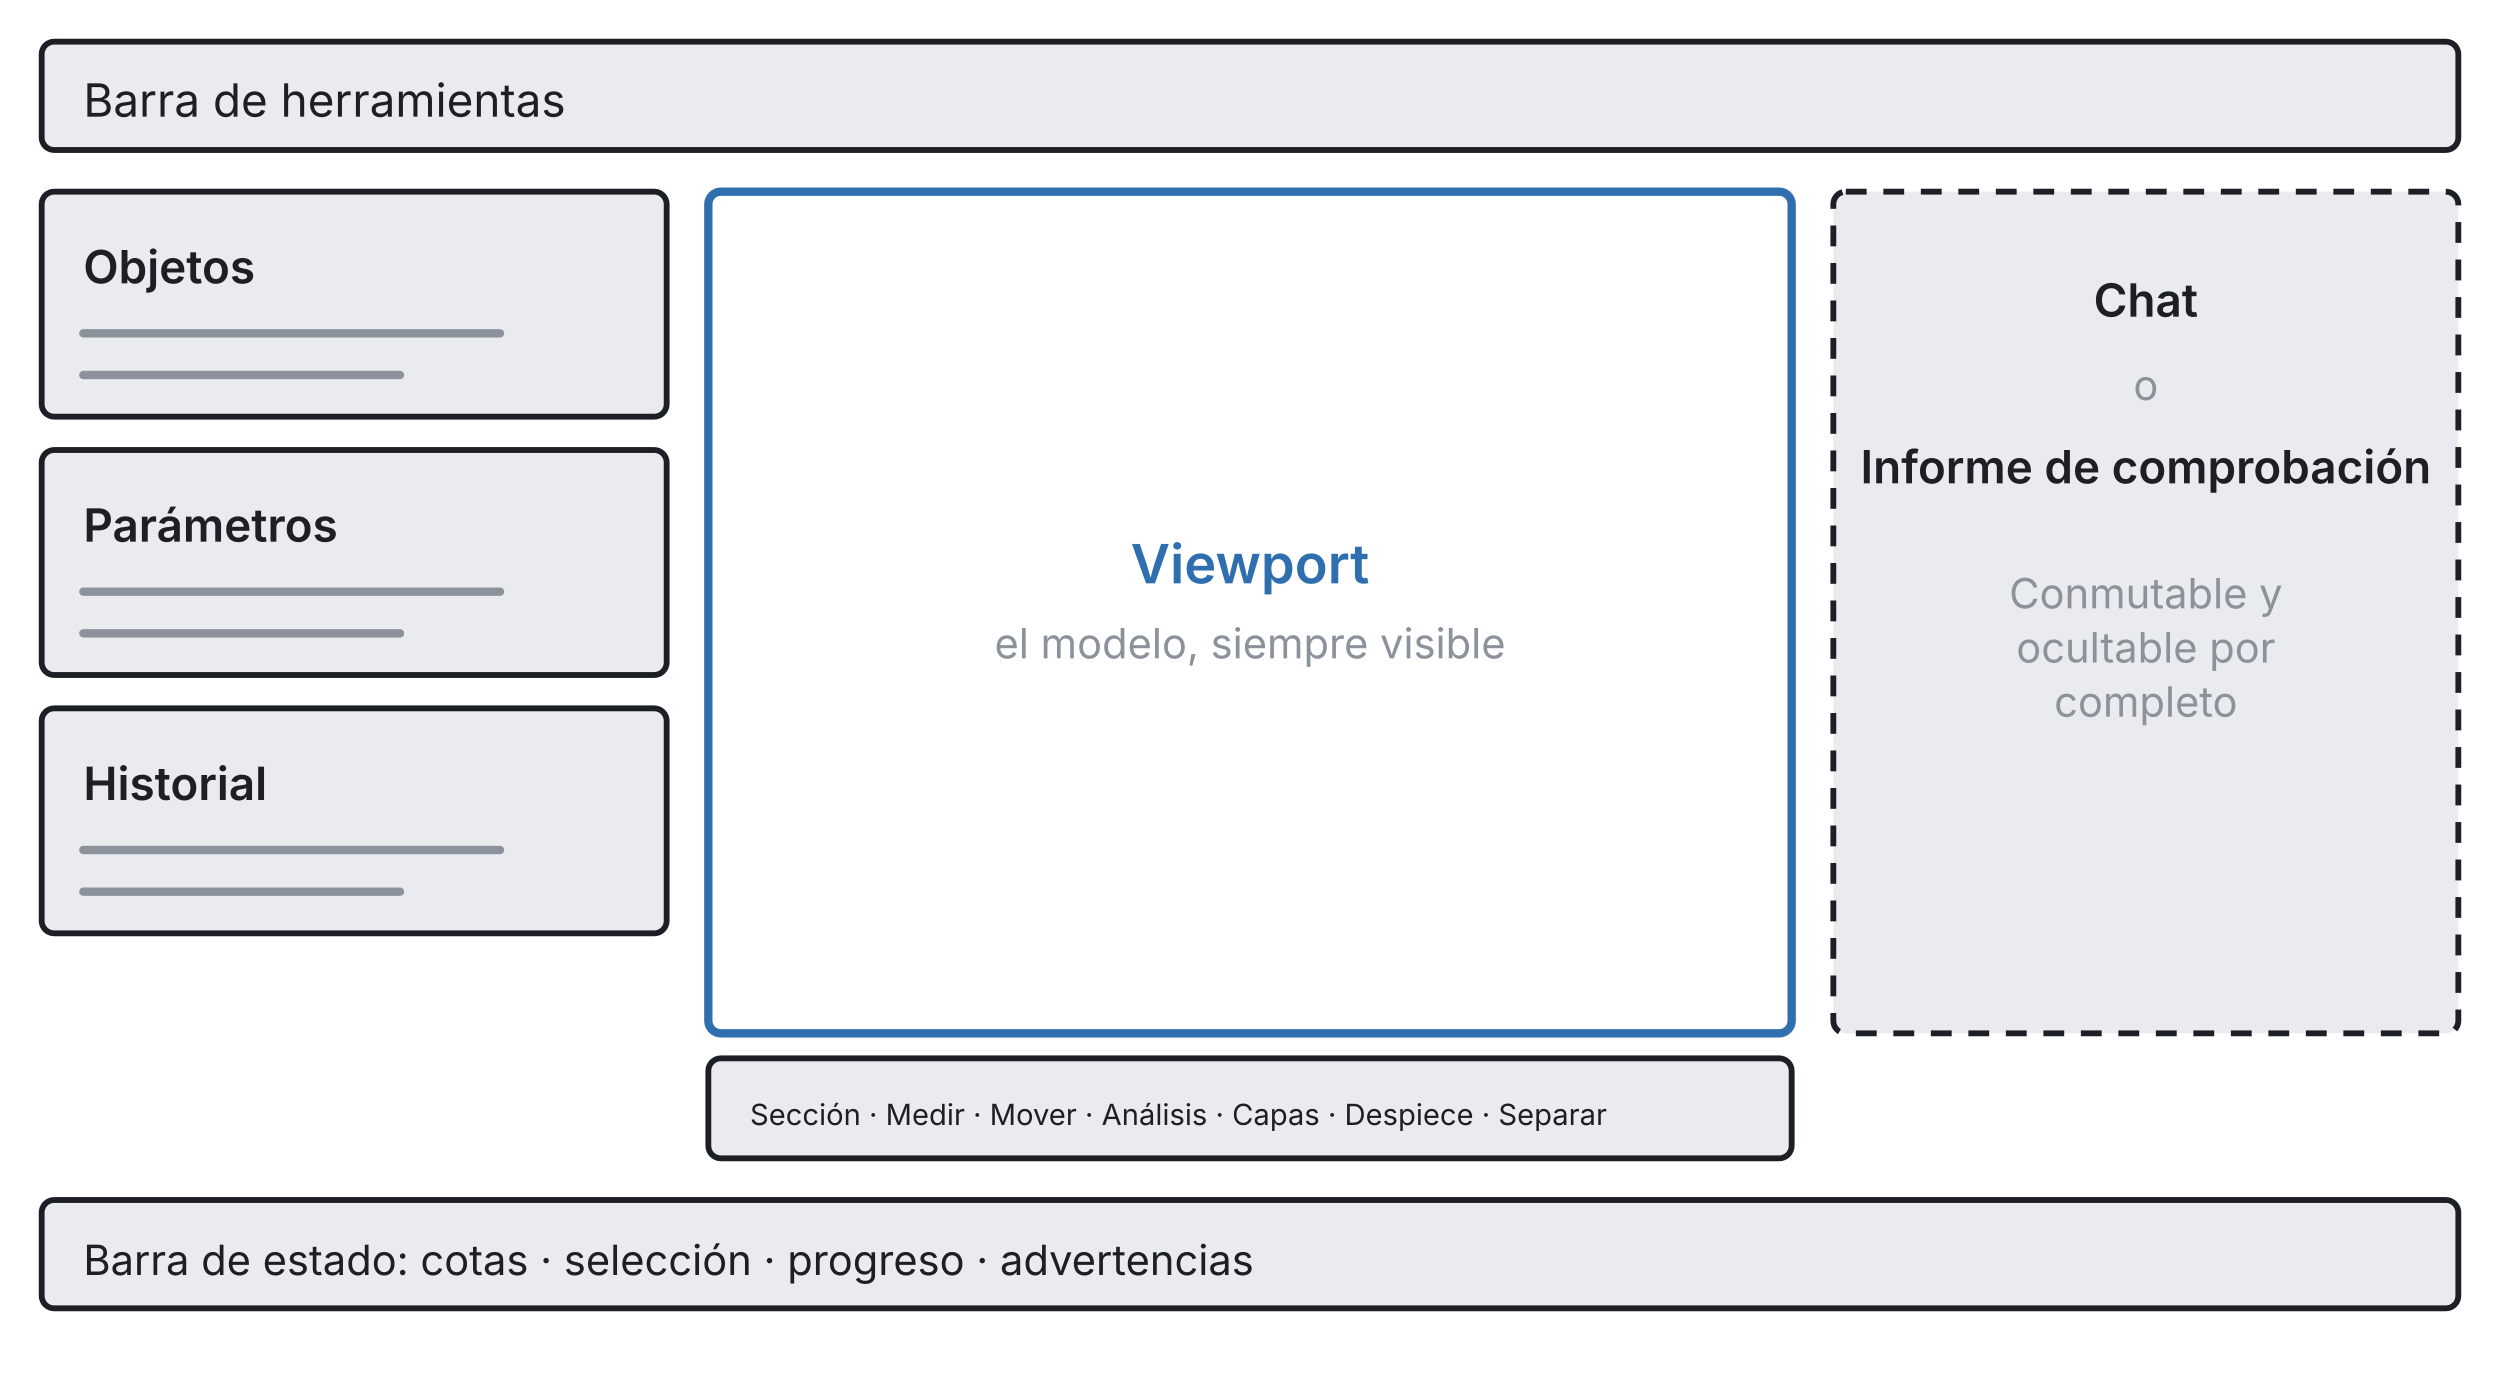
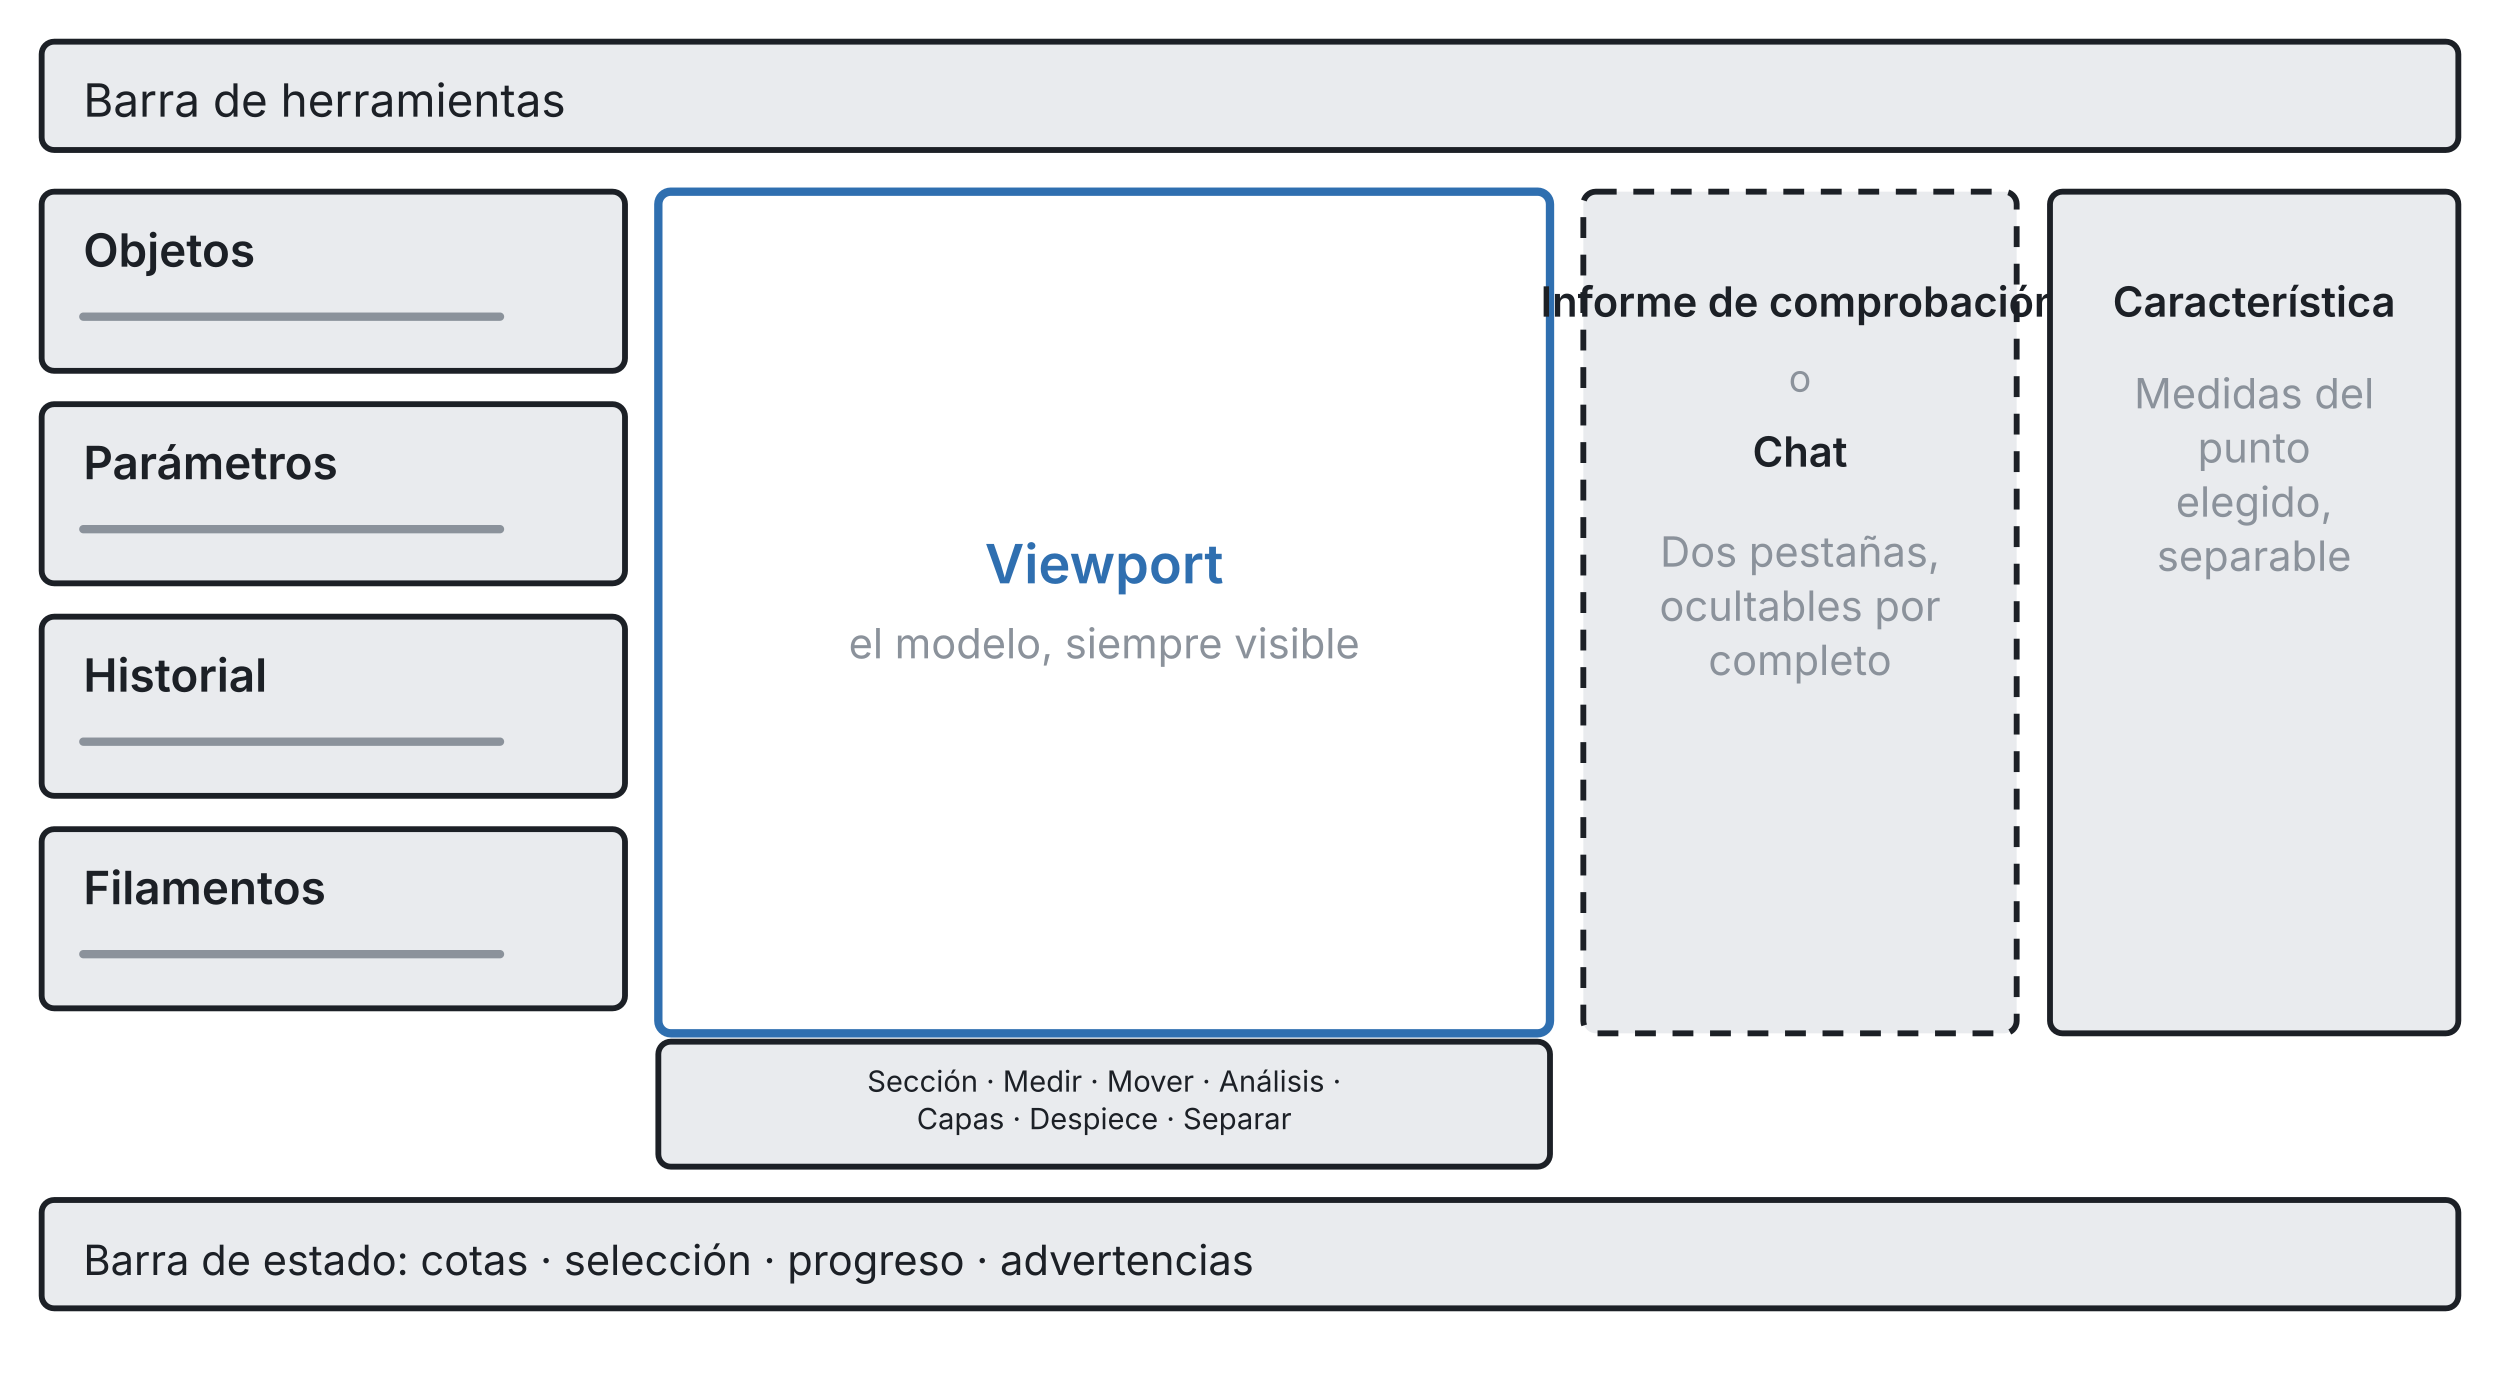
<svg xmlns="http://www.w3.org/2000/svg" viewBox="0 0 600 330" width="600" height="330">
  <rect x="0" y="0" width="600" height="330" fill="#ffffff" />
  <rect x="10" y="10" width="580" height="26" rx="3" fill="#e9ebee" stroke="#1c2026" stroke-width="1.4" />
  <text x="20" y="28" fill="#1c2026" font-size="11" font-family="system-ui, -apple-system, Segoe UI, sans-serif" text-anchor="start">Barra de herramientas</text>
-   <rect x="10" y="46" width="150" height="54" rx="3" fill="#e9ebee" stroke="#1c2026" stroke-width="1.4" />
-   <text x="20" y="68" fill="#1c2026" font-size="11" font-family="system-ui, -apple-system, Segoe UI, sans-serif" text-anchor="start" font-weight="600">Objetos</text>
-   <line x1="20" y1="80" x2="120" y2="80" stroke="#8b929b" stroke-width="2" stroke-linecap="round" />
-   <line x1="20" y1="90" x2="96" y2="90" stroke="#8b929b" stroke-width="2" stroke-linecap="round" />
-   <rect x="10" y="108" width="150" height="54" rx="3" fill="#e9ebee" stroke="#1c2026" stroke-width="1.4" />
-   <text x="20" y="130" fill="#1c2026" font-size="11" font-family="system-ui, -apple-system, Segoe UI, sans-serif" text-anchor="start" font-weight="600">Parámetros</text>
-   <line x1="20" y1="142" x2="120" y2="142" stroke="#8b929b" stroke-width="2" stroke-linecap="round" />
-   <line x1="20" y1="152" x2="96" y2="152" stroke="#8b929b" stroke-width="2" stroke-linecap="round" />
-   <rect x="10" y="170" width="150" height="54" rx="3" fill="#e9ebee" stroke="#1c2026" stroke-width="1.4" />
-   <text x="20" y="192" fill="#1c2026" font-size="11" font-family="system-ui, -apple-system, Segoe UI, sans-serif" text-anchor="start" font-weight="600">Historial</text>
-   <line x1="20" y1="204" x2="120" y2="204" stroke="#8b929b" stroke-width="2" stroke-linecap="round" />
-   <line x1="20" y1="214" x2="96" y2="214" stroke="#8b929b" stroke-width="2" stroke-linecap="round" />
-   <rect x="170" y="46" width="260" height="202" rx="3" fill="none" stroke="#2f6fb0" stroke-width="2" />
-   <text x="300" y="140" fill="#2f6fb0" font-size="13" font-family="system-ui, -apple-system, Segoe UI, sans-serif" text-anchor="middle" font-weight="600">Viewport</text>
-   <text x="300" y="158" fill="#8b929b" font-size="10" font-family="system-ui, -apple-system, Segoe UI, sans-serif" text-anchor="middle">el modelo, siempre visible</text>
-   <rect x="440" y="46" width="150" height="202" rx="3" fill="#e9ebee" stroke="#1c2026" stroke-width="1.4" stroke-dasharray="5 4" />
-   <text x="515" y="76" fill="#1c2026" font-size="11" font-family="system-ui, -apple-system, Segoe UI, sans-serif" text-anchor="middle" font-weight="600">Chat</text>
-   <text x="515" y="96" fill="#8b929b" font-size="10" font-family="system-ui, -apple-system, Segoe UI, sans-serif" text-anchor="middle">o</text>
-   <text x="515" y="116" fill="#1c2026" font-size="11" font-family="system-ui, -apple-system, Segoe UI, sans-serif" text-anchor="middle" font-weight="600">Informe de comprobación</text>
-   <text x="515" y="146" fill="#8b929b" font-size="10" font-family="system-ui, -apple-system, Segoe UI, sans-serif" text-anchor="middle">Conmutable y</text>
-   <text x="515" y="159" fill="#8b929b" font-size="10" font-family="system-ui, -apple-system, Segoe UI, sans-serif" text-anchor="middle">ocultable por</text>
-   <text x="515" y="172" fill="#8b929b" font-size="10" font-family="system-ui, -apple-system, Segoe UI, sans-serif" text-anchor="middle">completo</text>
-   <rect x="170" y="254" width="260" height="24" rx="3" fill="#e9ebee" stroke="#1c2026" stroke-width="1.4" />
-   <text x="180" y="270" fill="#1c2026" font-size="7" font-family="system-ui, -apple-system, Segoe UI, sans-serif" text-anchor="start">Sección · Medir · Mover · Análisis · Capas · Despiece · Separar</text>
+   <rect x="10" y="46" width="140" height="43" rx="3" fill="#e9ebee" stroke="#1c2026" stroke-width="1.4" />
+   <text x="20" y="64" fill="#1c2026" font-size="11" font-family="system-ui, -apple-system, Segoe UI, sans-serif" text-anchor="start" font-weight="600">Objetos</text>
+   <line x1="20" y1="76" x2="120" y2="76" stroke="#8b929b" stroke-width="2" stroke-linecap="round" />
+   <rect x="10" y="97" width="140" height="43" rx="3" fill="#e9ebee" stroke="#1c2026" stroke-width="1.4" />
+   <text x="20" y="115" fill="#1c2026" font-size="11" font-family="system-ui, -apple-system, Segoe UI, sans-serif" text-anchor="start" font-weight="600">Parámetros</text>
+   <line x1="20" y1="127" x2="120" y2="127" stroke="#8b929b" stroke-width="2" stroke-linecap="round" />
+   <rect x="10" y="148" width="140" height="43" rx="3" fill="#e9ebee" stroke="#1c2026" stroke-width="1.4" />
+   <text x="20" y="166" fill="#1c2026" font-size="11" font-family="system-ui, -apple-system, Segoe UI, sans-serif" text-anchor="start" font-weight="600">Historial</text>
+   <line x1="20" y1="178" x2="120" y2="178" stroke="#8b929b" stroke-width="2" stroke-linecap="round" />
+   <rect x="10" y="199" width="140" height="43" rx="3" fill="#e9ebee" stroke="#1c2026" stroke-width="1.4" />
+   <text x="20" y="217" fill="#1c2026" font-size="11" font-family="system-ui, -apple-system, Segoe UI, sans-serif" text-anchor="start" font-weight="600">Filamentos</text>
+   <line x1="20" y1="229" x2="120" y2="229" stroke="#8b929b" stroke-width="2" stroke-linecap="round" />
+   <rect x="158" y="46" width="214" height="202" rx="3" fill="none" stroke="#2f6fb0" stroke-width="2" />
+   <text x="265" y="140" fill="#2f6fb0" font-size="13" font-family="system-ui, -apple-system, Segoe UI, sans-serif" text-anchor="middle" font-weight="600">Viewport</text>
+   <text x="265" y="158" fill="#8b929b" font-size="10" font-family="system-ui, -apple-system, Segoe UI, sans-serif" text-anchor="middle">el modelo, siempre visible</text>
+   <rect x="380" y="46" width="104" height="202" rx="3" fill="#e9ebee" stroke="#1c2026" stroke-width="1.4" stroke-dasharray="5 4" />
+   <text x="432" y="76" fill="#1c2026" font-size="10" font-family="system-ui, -apple-system, Segoe UI, sans-serif" text-anchor="middle" font-weight="600">Informe de comprobación</text>
+   <text x="432" y="94" fill="#8b929b" font-size="9" font-family="system-ui, -apple-system, Segoe UI, sans-serif" text-anchor="middle">o</text>
+   <text x="432" y="112" fill="#1c2026" font-size="10" font-family="system-ui, -apple-system, Segoe UI, sans-serif" text-anchor="middle" font-weight="600">Chat</text>
+   <text x="432" y="136" fill="#8b929b" font-size="10" font-family="system-ui, -apple-system, Segoe UI, sans-serif" text-anchor="middle">Dos pestañas,</text>
+   <text x="432" y="149" fill="#8b929b" font-size="10" font-family="system-ui, -apple-system, Segoe UI, sans-serif" text-anchor="middle">ocultables por</text>
+   <text x="432" y="162" fill="#8b929b" font-size="10" font-family="system-ui, -apple-system, Segoe UI, sans-serif" text-anchor="middle">completo</text>
+   <rect x="492" y="46" width="98" height="202" rx="3" fill="#e9ebee" stroke="#1c2026" stroke-width="1.4" />
+   <text x="541" y="76" fill="#1c2026" font-size="10" font-family="system-ui, -apple-system, Segoe UI, sans-serif" text-anchor="middle" font-weight="600">Característica</text>
+   <text x="541" y="98" fill="#8b929b" font-size="10" font-family="system-ui, -apple-system, Segoe UI, sans-serif" text-anchor="middle">Medidas del</text>
+   <text x="541" y="111" fill="#8b929b" font-size="10" font-family="system-ui, -apple-system, Segoe UI, sans-serif" text-anchor="middle">punto</text>
+   <text x="541" y="124" fill="#8b929b" font-size="10" font-family="system-ui, -apple-system, Segoe UI, sans-serif" text-anchor="middle">elegido,</text>
+   <text x="541" y="137" fill="#8b929b" font-size="10" font-family="system-ui, -apple-system, Segoe UI, sans-serif" text-anchor="middle">separable</text>
+   <rect x="158" y="250" width="214" height="30" rx="3" fill="#e9ebee" stroke="#1c2026" stroke-width="1.4" />
+   <text x="265" y="262" fill="#1c2026" font-size="7" font-family="system-ui, -apple-system, Segoe UI, sans-serif" text-anchor="middle">Sección · Medir · Mover · Análisis ·</text>
+   <text x="265" y="271" fill="#1c2026" font-size="7" font-family="system-ui, -apple-system, Segoe UI, sans-serif" text-anchor="middle">Capas · Despiece · Separar</text>
  <rect x="10" y="288" width="580" height="26" rx="3" fill="#e9ebee" stroke="#1c2026" stroke-width="1.4" />
  <text x="20" y="306" fill="#1c2026" font-size="10" font-family="system-ui, -apple-system, Segoe UI, sans-serif" text-anchor="start">Barra de estado: cotas · selección · progreso · advertencias</text>
</svg>
